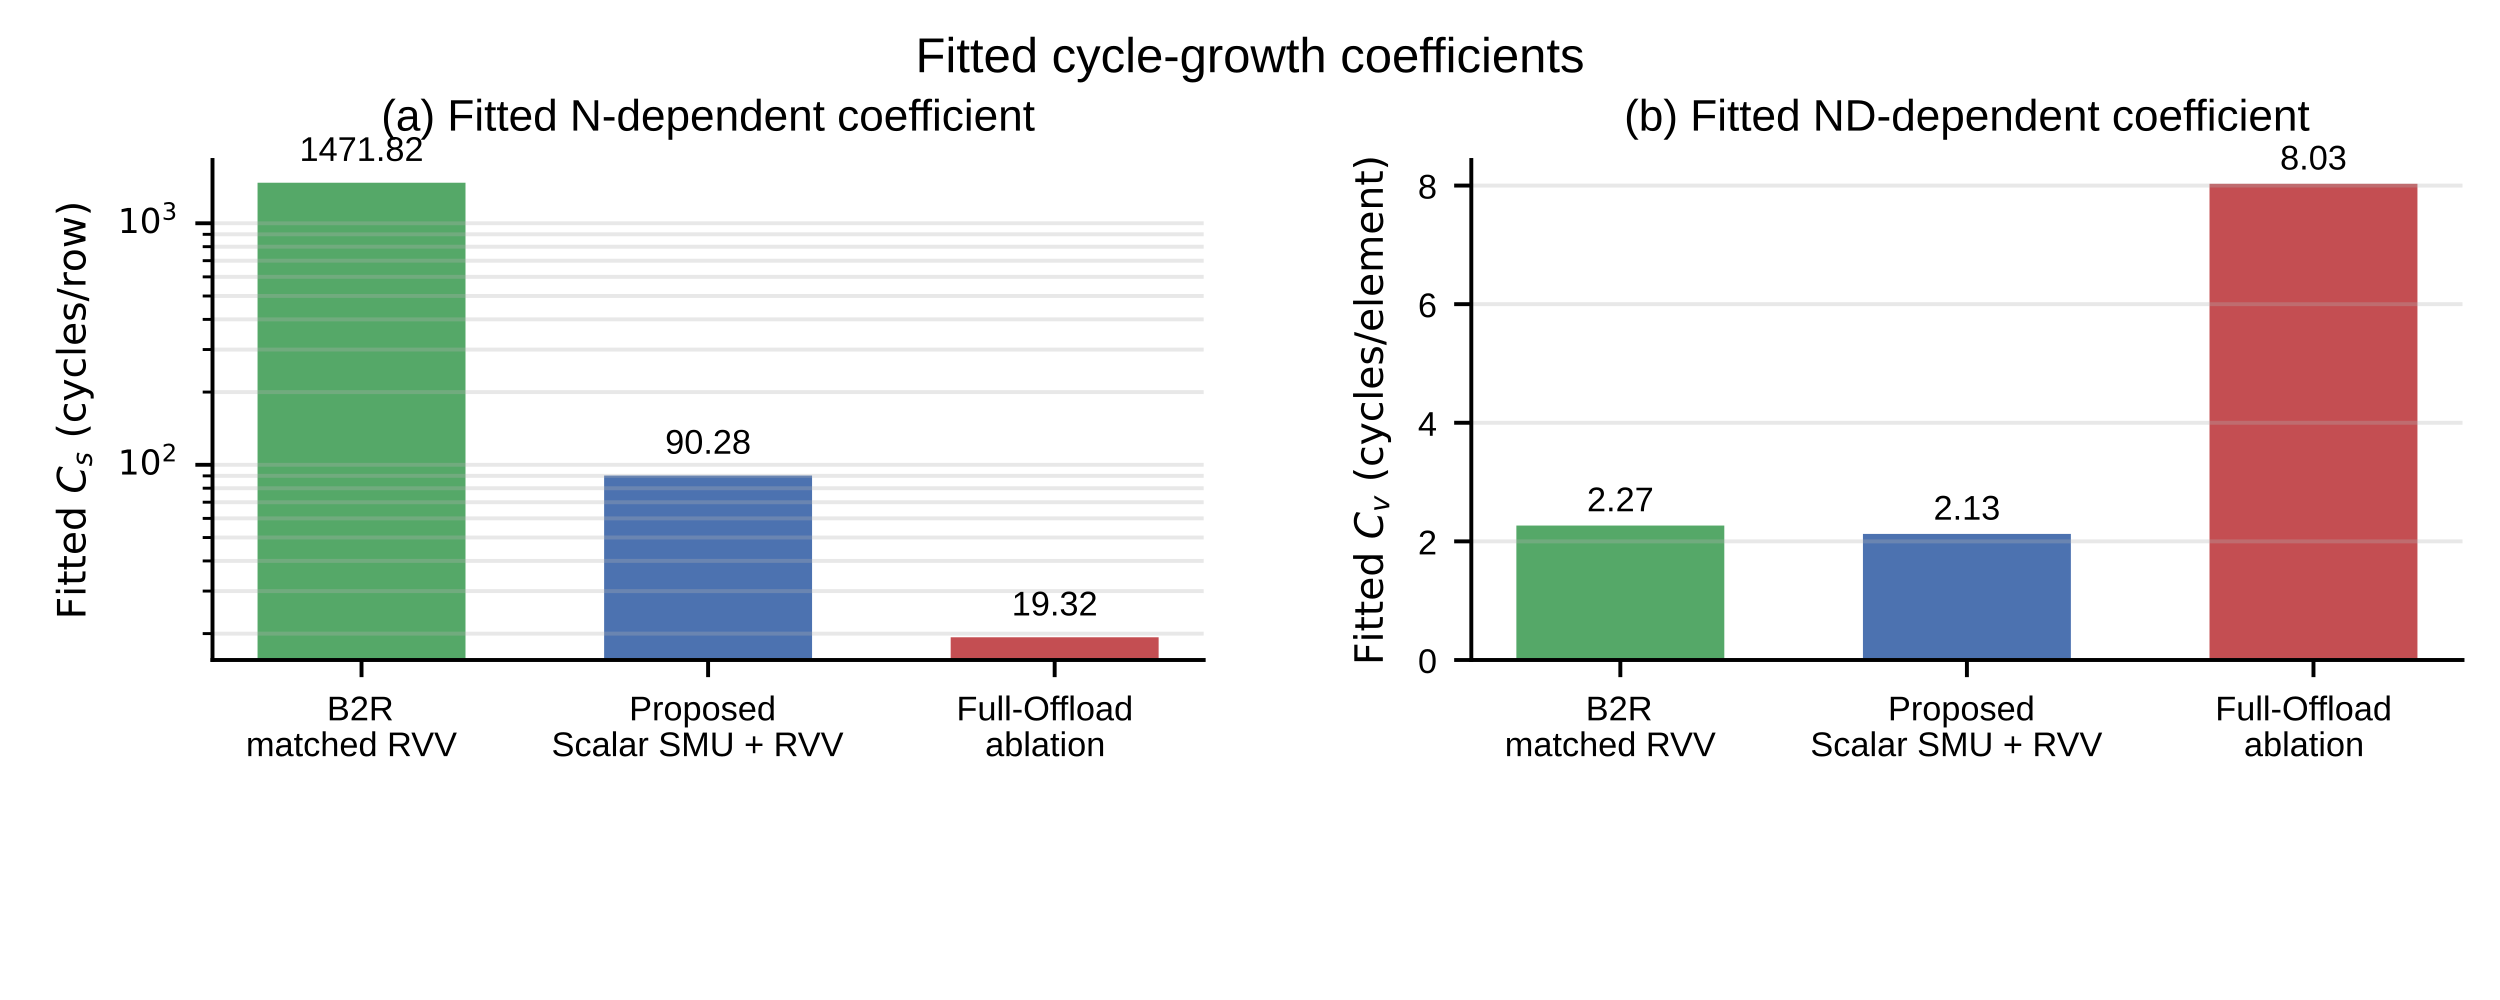
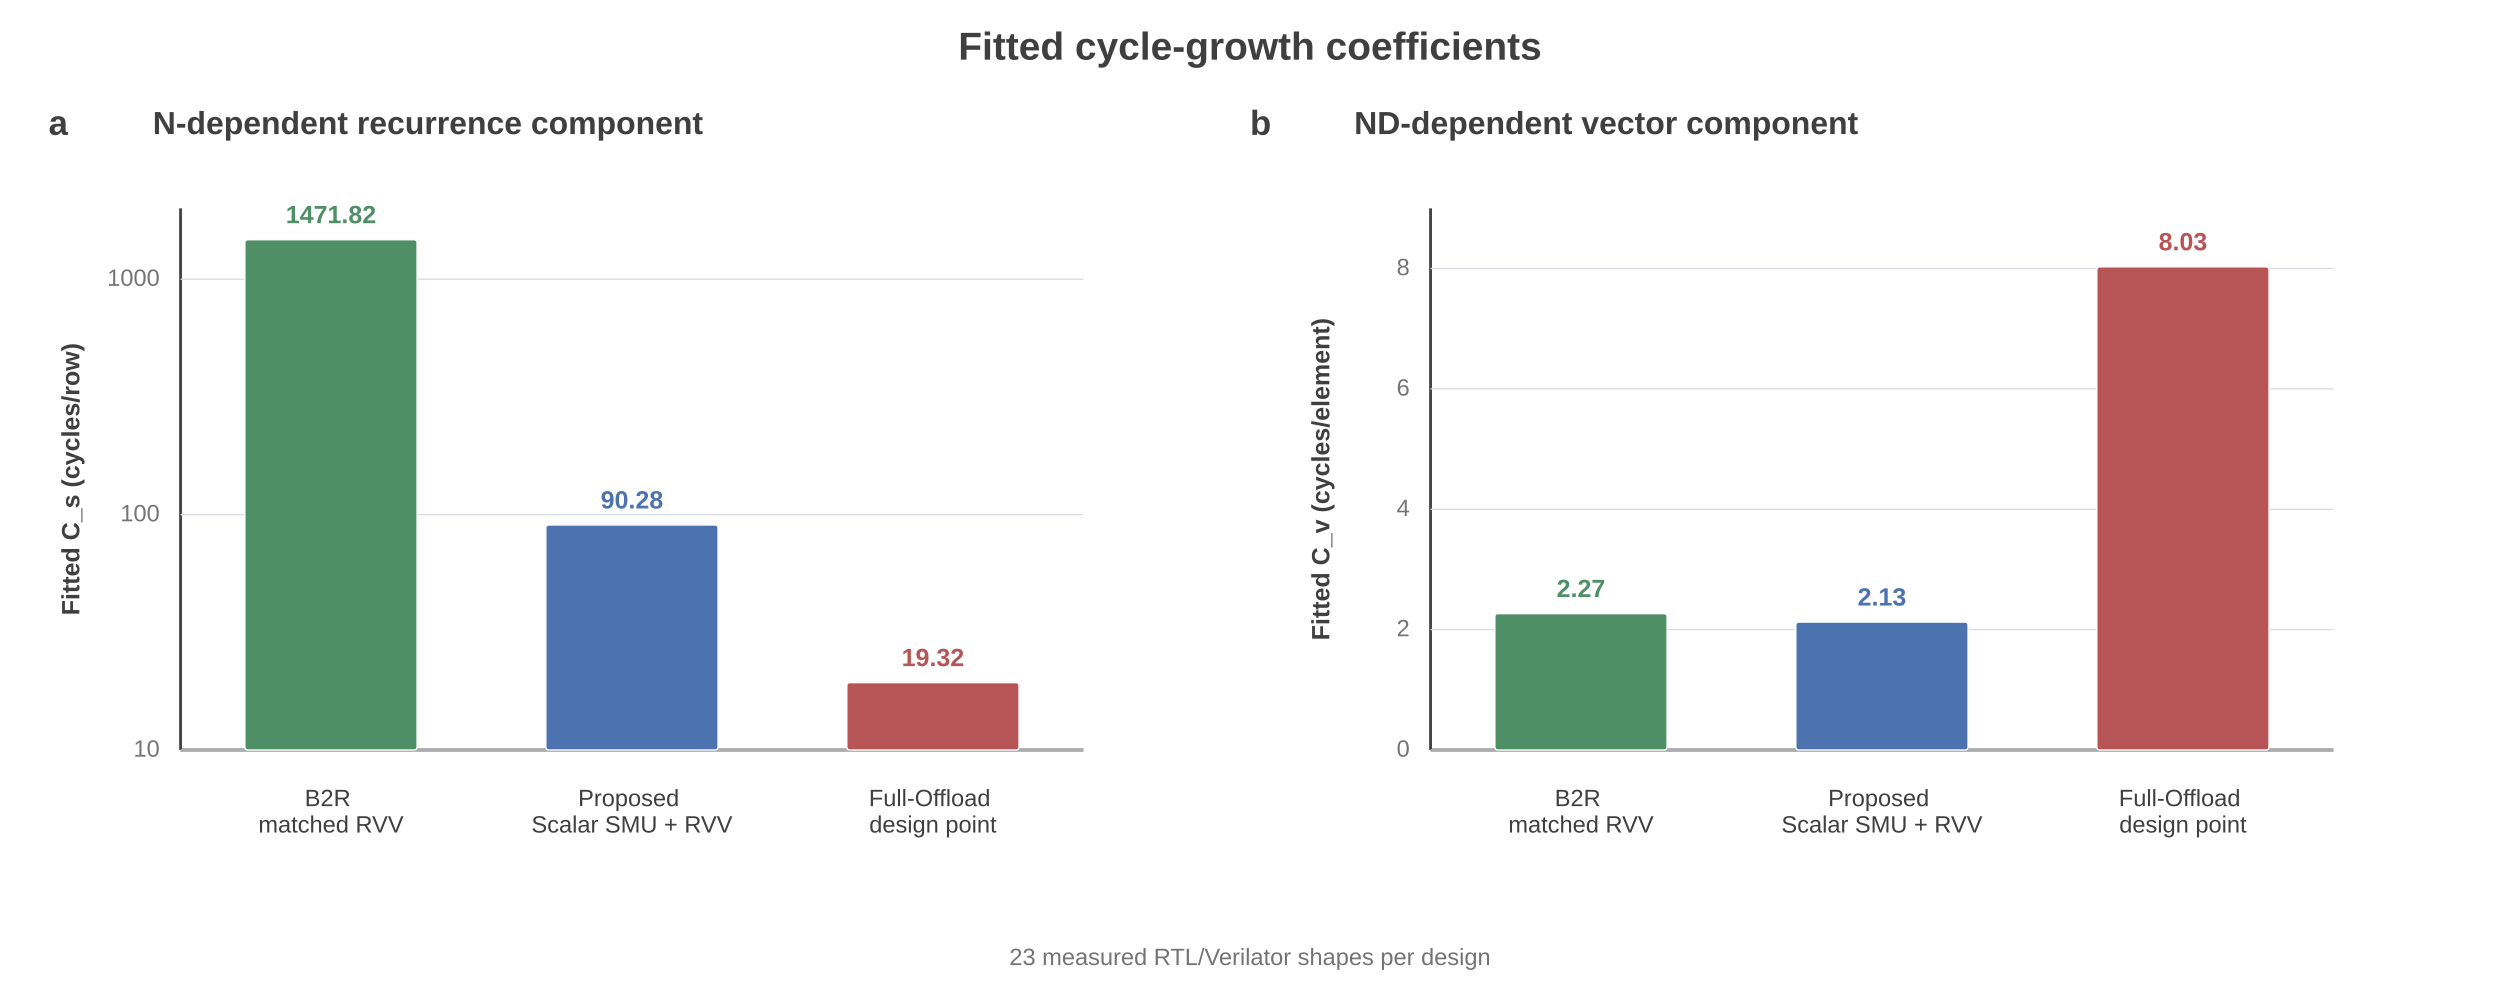
- <svg xmlns="http://www.w3.org/2000/svg" xmlns:xlink="http://www.w3.org/1999/xlink" width="510.236pt" height="204.094pt" viewBox="0 0 510.236 204.094" version="1.1">
+ <svg xmlns="http://www.w3.org/2000/svg" width="1800" height="720" viewBox="0 0 1800 720">
+   <rect width="100%" height="100%" fill="white" />
+   <style>text{font-family:Arial,Helvetica,DejaVu Sans,sans-serif}</style>
  <defs>
-     <style type="text/css">*{stroke-linejoin: round; stroke-linecap: butt}</style>
+     <marker id="arrow-dark" markerWidth="8" markerHeight="8" refX="7" refY="4" orient="auto">
+       <path d="M0,0 L8,4 L0,8 z" fill="#3F3F3F" />
+     </marker>
+     <marker id="arrow-mid" markerWidth="8" markerHeight="8" refX="7" refY="4" orient="auto">
+       <path d="M0,0 L8,4 L0,8 z" fill="#747474" />
+     </marker>
+     <marker id="arrow-blue" markerWidth="8" markerHeight="8" refX="7" refY="4" orient="auto">
+       <path d="M0,0 L8,4 L0,8 z" fill="#4C72B0" />
+     </marker>
+     <marker id="arrow-green" markerWidth="8" markerHeight="8" refX="7" refY="4" orient="auto">
+       <path d="M0,0 L8,4 L0,8 z" fill="#4E8F65" />
+     </marker>
+     <marker id="arrow-orange" markerWidth="8" markerHeight="8" refX="7" refY="4" orient="auto">
+       <path d="M0,0 L8,4 L0,8 z" fill="#C47A3A" />
+     </marker>
+     <marker id="arrow-purple" markerWidth="8" markerHeight="8" refX="7" refY="4" orient="auto">
+       <path d="M0,0 L8,4 L0,8 z" fill="#86649B" />
+     </marker>
  </defs>
-   <g id="figure_1">
-     <g id="patch_1">
-       <path d="M 0 204.094 L 510.236 204.094 L 510.236 0 L 0 0 z " style="fill: #ffffff" />
-     </g>
-     <g id="axes_1">
-       <g id="patch_2">
-         <path d="M 43.37 134.702 L 245.666 134.702 L 245.666 32.655 L 43.37 32.655 z " style="fill: #ffffff" />
-       </g>
-       <g id="patch_3">
-         <path d="M 52.565 49489.269 L 95.005 49489.269 L 95.005 37.294 L 52.565 37.294 z " clip-path="url(#p0ea49edd70)" style="fill: #55a868" />
-       </g>
-       <g id="patch_4">
-         <path d="M 123.298 49489.269 L 165.738 49489.269 L 165.738 97.054 L 123.298 97.054 z " clip-path="url(#p0ea49edd70)" style="fill: #4c72b0" />
-       </g>
-       <g id="patch_5">
-         <path d="M 194.031 49489.269 L 236.471 49489.269 L 236.471 130.064 L 194.031 130.064 z " clip-path="url(#p0ea49edd70)" style="fill: #c44e52" />
-       </g>
-       <g id="matplotlib.axis_1">
-         <g id="xtick_1">
-           <g id="line2d_1">
-             <defs>
-               <path id="m30f50ecd2c" d="M 0 0 L 0 3.5 " style="stroke: #000000; stroke-width: 0.8" />
-             </defs>
-             <g>
-               <use xlink:href="#m30f50ecd2c" x="73.785" y="134.702" style="stroke: #000000; stroke-width: 0.8" />
-             </g>
-           </g>
-           <g id="text_1">
-             <text style="font-size: 7px; font-family: 'Arial', 'Helvetica', 'DejaVu Sans', sans-serif" transform="translate(66.7251 147.0213)">B2R</text>
-             <text style="font-size: 7px; font-family: 'Arial', 'Helvetica', 'DejaVu Sans', sans-serif" transform="translate(50.20072 154.3278)">matched RVV</text>
-           </g>
-         </g>
-         <g id="xtick_2">
-           <g id="line2d_2">
-             <g>
-               <use xlink:href="#m30f50ecd2c" x="144.518" y="134.702" style="stroke: #000000; stroke-width: 0.8" />
-             </g>
-           </g>
-           <g id="text_2">
-             <text style="font-size: 7px; font-family: 'Arial', 'Helvetica', 'DejaVu Sans', sans-serif" transform="translate(128.4051 147.0213)">Proposed</text>
-             <text style="font-size: 7px; font-family: 'Arial', 'Helvetica', 'DejaVu Sans', sans-serif" transform="translate(112.5698 154.3278)">Scalar SMU + RVV</text>
-           </g>
-         </g>
-         <g id="xtick_3">
-           <g id="line2d_3">
-             <g>
-               <use xlink:href="#m30f50ecd2c" x="215.251" y="134.702" style="stroke: #000000; stroke-width: 0.8" />
-             </g>
-           </g>
-           <g id="text_3">
-             <text style="font-size: 7px; font-family: 'Arial', 'Helvetica', 'DejaVu Sans', sans-serif" transform="translate(195.2088 147.0213)">Full-Offload</text>
-             <text style="font-size: 7px; font-family: 'Arial', 'Helvetica', 'DejaVu Sans', sans-serif" transform="translate(201.0631 154.3278)">ablation</text>
-           </g>
-         </g>
-       </g>
-       <g id="matplotlib.axis_2">
-         <g id="ytick_1">
-           <g id="line2d_4">
-             <path d="M 43.37 94.864 L 245.666 94.864 " clip-path="url(#p0ea49edd70)" style="fill: none; stroke: #b0b0b0; stroke-opacity: 0.3; stroke-width: 0.8; stroke-linecap: square" />
-           </g>
-           <g id="line2d_5">
-             <defs>
-               <path id="m4999198470" d="M 0 0 L -3.5 0 " style="stroke: #000000; stroke-width: 0.8" />
-             </defs>
-             <g>
-               <use xlink:href="#m4999198470" x="43.37" y="94.864" style="stroke: #000000; stroke-width: 0.8" />
-             </g>
-           </g>
-           <g id="text_4">
-             <g transform="translate(24.05008 97.52341)">
-               <text>
-                 <tspan x="0" y="-0.678" style="font-size: 7px; font-family: 'DejaVu Sans'">1</tspan>
-                 <tspan x="4.454" y="-0.678" style="font-size: 7px; font-family: 'DejaVu Sans'">0</tspan>
-                 <tspan x="8.974" y="-3.358" style="font-size: 4.9px; font-family: 'DejaVu Sans'">2</tspan>
-               </text>
-             </g>
-           </g>
-         </g>
-         <g id="ytick_2">
-           <g id="line2d_6">
-             <path d="M 43.37 45.568 L 245.666 45.568 " clip-path="url(#p0ea49edd70)" style="fill: none; stroke: #b0b0b0; stroke-opacity: 0.3; stroke-width: 0.8; stroke-linecap: square" />
-           </g>
-           <g id="line2d_7">
-             <g>
-               <use xlink:href="#m4999198470" x="43.37" y="45.568" style="stroke: #000000; stroke-width: 0.8" />
-             </g>
-           </g>
-           <g id="text_5">
-             <g transform="translate(24.05008 48.2276)">
-               <text>
-                 <tspan x="0" y="-0.678" style="font-size: 7px; font-family: 'DejaVu Sans'">1</tspan>
-                 <tspan x="4.454" y="-0.678" style="font-size: 7px; font-family: 'DejaVu Sans'">0</tspan>
-                 <tspan x="8.974" y="-3.358" style="font-size: 4.9px; font-family: 'DejaVu Sans'">3</tspan>
-               </text>
-             </g>
-           </g>
-         </g>
-         <g id="ytick_3">
-           <g id="line2d_8">
-             <path d="M 43.37 129.32 L 245.666 129.32 " clip-path="url(#p0ea49edd70)" style="fill: none; stroke: #b0b0b0; stroke-opacity: 0.3; stroke-width: 0.8; stroke-linecap: square" />
-           </g>
-           <g id="line2d_9">
-             <defs>
-               <path id="m4894a9a86a" d="M 0 0 L -2 0 " style="stroke: #000000; stroke-width: 0.6" />
-             </defs>
-             <g>
-               <use xlink:href="#m4894a9a86a" x="43.37" y="129.32" style="stroke: #000000; stroke-width: 0.6" />
-             </g>
-           </g>
-         </g>
-         <g id="ytick_4">
-           <g id="line2d_10">
-             <path d="M 43.37 120.64 L 245.666 120.64 " clip-path="url(#p0ea49edd70)" style="fill: none; stroke: #b0b0b0; stroke-opacity: 0.3; stroke-width: 0.8; stroke-linecap: square" />
-           </g>
-           <g id="line2d_11">
-             <g>
-               <use xlink:href="#m4894a9a86a" x="43.37" y="120.64" style="stroke: #000000; stroke-width: 0.6" />
-             </g>
-           </g>
-         </g>
-         <g id="ytick_5">
-           <g id="line2d_12">
-             <path d="M 43.37 114.481 L 245.666 114.481 " clip-path="url(#p0ea49edd70)" style="fill: none; stroke: #b0b0b0; stroke-opacity: 0.3; stroke-width: 0.8; stroke-linecap: square" />
-           </g>
-           <g id="line2d_13">
-             <g>
-               <use xlink:href="#m4894a9a86a" x="43.37" y="114.481" style="stroke: #000000; stroke-width: 0.6" />
-             </g>
-           </g>
-         </g>
-         <g id="ytick_6">
-           <g id="line2d_14">
-             <path d="M 43.37 109.703 L 245.666 109.703 " clip-path="url(#p0ea49edd70)" style="fill: none; stroke: #b0b0b0; stroke-opacity: 0.3; stroke-width: 0.8; stroke-linecap: square" />
-           </g>
-           <g id="line2d_15">
-             <g>
-               <use xlink:href="#m4894a9a86a" x="43.37" y="109.703" style="stroke: #000000; stroke-width: 0.6" />
-             </g>
-           </g>
-         </g>
-         <g id="ytick_7">
-           <g id="line2d_16">
-             <path d="M 43.37 105.8 L 245.666 105.8 " clip-path="url(#p0ea49edd70)" style="fill: none; stroke: #b0b0b0; stroke-opacity: 0.3; stroke-width: 0.8; stroke-linecap: square" />
-           </g>
-           <g id="line2d_17">
-             <g>
-               <use xlink:href="#m4894a9a86a" x="43.37" y="105.8" style="stroke: #000000; stroke-width: 0.6" />
-             </g>
-           </g>
-         </g>
-         <g id="ytick_8">
-           <g id="line2d_18">
-             <path d="M 43.37 102.5 L 245.666 102.5 " clip-path="url(#p0ea49edd70)" style="fill: none; stroke: #b0b0b0; stroke-opacity: 0.3; stroke-width: 0.8; stroke-linecap: square" />
-           </g>
-           <g id="line2d_19">
-             <g>
-               <use xlink:href="#m4894a9a86a" x="43.37" y="102.5" style="stroke: #000000; stroke-width: 0.6" />
-             </g>
-           </g>
-         </g>
-         <g id="ytick_9">
-           <g id="line2d_20">
-             <path d="M 43.37 99.641 L 245.666 99.641 " clip-path="url(#p0ea49edd70)" style="fill: none; stroke: #b0b0b0; stroke-opacity: 0.3; stroke-width: 0.8; stroke-linecap: square" />
-           </g>
-           <g id="line2d_21">
-             <g>
-               <use xlink:href="#m4894a9a86a" x="43.37" y="99.641" style="stroke: #000000; stroke-width: 0.6" />
-             </g>
-           </g>
-         </g>
-         <g id="ytick_10">
-           <g id="line2d_22">
-             <path d="M 43.37 97.12 L 245.666 97.12 " clip-path="url(#p0ea49edd70)" style="fill: none; stroke: #b0b0b0; stroke-opacity: 0.3; stroke-width: 0.8; stroke-linecap: square" />
-           </g>
-           <g id="line2d_23">
-             <g>
-               <use xlink:href="#m4894a9a86a" x="43.37" y="97.12" style="stroke: #000000; stroke-width: 0.6" />
-             </g>
-           </g>
-         </g>
-         <g id="ytick_11">
-           <g id="line2d_24">
-             <path d="M 43.37 80.024 L 245.666 80.024 " clip-path="url(#p0ea49edd70)" style="fill: none; stroke: #b0b0b0; stroke-opacity: 0.3; stroke-width: 0.8; stroke-linecap: square" />
-           </g>
-           <g id="line2d_25">
-             <g>
-               <use xlink:href="#m4894a9a86a" x="43.37" y="80.024" style="stroke: #000000; stroke-width: 0.6" />
-             </g>
-           </g>
-         </g>
-         <g id="ytick_12">
-           <g id="line2d_26">
-             <path d="M 43.37 71.344 L 245.666 71.344 " clip-path="url(#p0ea49edd70)" style="fill: none; stroke: #b0b0b0; stroke-opacity: 0.3; stroke-width: 0.8; stroke-linecap: square" />
-           </g>
-           <g id="line2d_27">
-             <g>
-               <use xlink:href="#m4894a9a86a" x="43.37" y="71.344" style="stroke: #000000; stroke-width: 0.6" />
-             </g>
-           </g>
-         </g>
-         <g id="ytick_13">
-           <g id="line2d_28">
-             <path d="M 43.37 65.185 L 245.666 65.185 " clip-path="url(#p0ea49edd70)" style="fill: none; stroke: #b0b0b0; stroke-opacity: 0.3; stroke-width: 0.8; stroke-linecap: square" />
-           </g>
-           <g id="line2d_29">
-             <g>
-               <use xlink:href="#m4894a9a86a" x="43.37" y="65.185" style="stroke: #000000; stroke-width: 0.6" />
-             </g>
-           </g>
-         </g>
-         <g id="ytick_14">
-           <g id="line2d_30">
-             <path d="M 43.37 60.408 L 245.666 60.408 " clip-path="url(#p0ea49edd70)" style="fill: none; stroke: #b0b0b0; stroke-opacity: 0.3; stroke-width: 0.8; stroke-linecap: square" />
-           </g>
-           <g id="line2d_31">
-             <g>
-               <use xlink:href="#m4894a9a86a" x="43.37" y="60.408" style="stroke: #000000; stroke-width: 0.6" />
-             </g>
-           </g>
-         </g>
-         <g id="ytick_15">
-           <g id="line2d_32">
-             <path d="M 43.37 56.504 L 245.666 56.504 " clip-path="url(#p0ea49edd70)" style="fill: none; stroke: #b0b0b0; stroke-opacity: 0.3; stroke-width: 0.8; stroke-linecap: square" />
-           </g>
-           <g id="line2d_33">
-             <g>
-               <use xlink:href="#m4894a9a86a" x="43.37" y="56.504" style="stroke: #000000; stroke-width: 0.6" />
-             </g>
-           </g>
-         </g>
-         <g id="ytick_16">
-           <g id="line2d_34">
-             <path d="M 43.37 53.204 L 245.666 53.204 " clip-path="url(#p0ea49edd70)" style="fill: none; stroke: #b0b0b0; stroke-opacity: 0.3; stroke-width: 0.8; stroke-linecap: square" />
-           </g>
-           <g id="line2d_35">
-             <g>
-               <use xlink:href="#m4894a9a86a" x="43.37" y="53.204" style="stroke: #000000; stroke-width: 0.6" />
-             </g>
-           </g>
-         </g>
-         <g id="ytick_17">
-           <g id="line2d_36">
-             <path d="M 43.37 50.345 L 245.666 50.345 " clip-path="url(#p0ea49edd70)" style="fill: none; stroke: #b0b0b0; stroke-opacity: 0.3; stroke-width: 0.8; stroke-linecap: square" />
-           </g>
-           <g id="line2d_37">
-             <g>
-               <use xlink:href="#m4894a9a86a" x="43.37" y="50.345" style="stroke: #000000; stroke-width: 0.6" />
-             </g>
-           </g>
-         </g>
-         <g id="ytick_18">
-           <g id="line2d_38">
-             <path d="M 43.37 47.824 L 245.666 47.824 " clip-path="url(#p0ea49edd70)" style="fill: none; stroke: #b0b0b0; stroke-opacity: 0.3; stroke-width: 0.8; stroke-linecap: square" />
-           </g>
-           <g id="line2d_39">
-             <g>
-               <use xlink:href="#m4894a9a86a" x="43.37" y="47.824" style="stroke: #000000; stroke-width: 0.6" />
-             </g>
-           </g>
-         </g>
-         <g id="text_6">
-           <g transform="translate(18.37008 126.3987) rotate(-90)">
-             <text>
-               <tspan x="0" y="-0.922" style="font-size: 8px; font-family: 'DejaVu Sans'">F</tspan>
-               <tspan x="4.602" y="-0.922" style="font-size: 8px; font-family: 'DejaVu Sans'">i</tspan>
-               <tspan x="6.824" y="-0.922" style="font-size: 8px; font-family: 'DejaVu Sans'">t</tspan>
-               <tspan x="9.961" y="-0.922" style="font-size: 8px; font-family: 'DejaVu Sans'">t</tspan>
-               <tspan x="13.098" y="-0.922" style="font-size: 8px; font-family: 'DejaVu Sans'">e</tspan>
-               <tspan x="18.02" y="-0.922" style="font-size: 8px; font-family: 'DejaVu Sans'">d</tspan>
-               <tspan x="23.098" y="-0.922" style="font-size: 8px; font-family: 'DejaVu Sans'"> </tspan>
-               <tspan x="34.363" y="-0.922" style="font-size: 8px; font-family: 'DejaVu Sans'"> </tspan>
-               <tspan x="36.906" y="-0.922" style="font-size: 8px; font-family: 'DejaVu Sans'">(</tspan>
-               <tspan x="40.027" y="-0.922" style="font-size: 8px; font-family: 'DejaVu Sans'">c</tspan>
-               <tspan x="44.425" y="-0.922" style="font-size: 8px; font-family: 'DejaVu Sans'">y</tspan>
-               <tspan x="49.16" y="-0.922" style="font-size: 8px; font-family: 'DejaVu Sans'">c</tspan>
-               <tspan x="53.558" y="-0.922" style="font-size: 8px; font-family: 'DejaVu Sans'">l</tspan>
-               <tspan x="55.781" y="-0.922" style="font-size: 8px; font-family: 'DejaVu Sans'">e</tspan>
-               <tspan x="60.703" y="-0.922" style="font-size: 8px; font-family: 'DejaVu Sans'">s</tspan>
-               <tspan x="64.871" y="-0.922" style="font-size: 8px; font-family: 'DejaVu Sans'">/</tspan>
-               <tspan x="67.566" y="-0.922" style="font-size: 8px; font-family: 'DejaVu Sans'">r</tspan>
-               <tspan x="70.855" y="-0.922" style="font-size: 8px; font-family: 'DejaVu Sans'">o</tspan>
-               <tspan x="75.75" y="-0.922" style="font-size: 8px; font-family: 'DejaVu Sans'">w</tspan>
-               <tspan x="82.293" y="-0.922" style="font-size: 8px; font-family: 'DejaVu Sans'">)</tspan>
-               <tspan x="25.641" y="-0.922" style="font-style: oblique; font-size: 8px; font-family: 'DejaVu Sans'">C</tspan>
-               <tspan x="31.227" y="0.391" style="font-style: oblique; font-size: 5.6px; font-family: 'DejaVu Sans'">s</tspan>
-             </text>
-           </g>
-         </g>
-       </g>
-       <g id="patch_6">
-         <path d="M 43.37 134.702 L 43.37 32.655 " style="fill: none; stroke: #000000; stroke-width: 0.8; stroke-linejoin: miter; stroke-linecap: square" />
-       </g>
-       <g id="patch_7">
-         <path d="M 43.37 134.702 L 245.666 134.702 " style="fill: none; stroke: #000000; stroke-width: 0.8; stroke-linejoin: miter; stroke-linecap: square" />
-       </g>
-       <g id="text_7">
-         <text style="font-size: 7px; font-family: 'Arial', 'Helvetica', 'DejaVu Sans', sans-serif; text-anchor: middle" x="73.785" y="32.846" transform="rotate(-0 73.78526 32.8457)">1471.82</text>
-       </g>
-       <g id="text_8">
-         <text style="font-size: 7px; font-family: 'Arial', 'Helvetica', 'DejaVu Sans', sans-serif; text-anchor: middle" x="144.518" y="92.606" transform="rotate(-0 144.5182 92.60562)">90.28</text>
-       </g>
-       <g id="text_9">
-         <text style="font-size: 7px; font-family: 'Arial', 'Helvetica', 'DejaVu Sans', sans-serif; text-anchor: middle" x="215.251" y="125.616" transform="rotate(-0 215.2512 125.6159)">19.32</text>
-       </g>
-       <g id="text_10">
-         <text style="font-size: 9px; font-family: 'Arial', 'Helvetica', 'DejaVu Sans', sans-serif; text-anchor: middle" x="144.518" y="26.655" transform="rotate(-0 144.5182 26.65512)">(a) Fitted N-dependent coefficient</text>
-       </g>
-     </g>
-     <g id="axes_2">
-       <g id="patch_8">
-         <path d="M 300.286 134.702 L 502.583 134.702 L 502.583 32.655 L 300.286 32.655 z " style="fill: #ffffff" />
-       </g>
-       <g id="patch_9">
-         <path d="M 309.482 134.702 L 351.921 134.702 L 351.921 107.262 L 309.482 107.262 z " clip-path="url(#p12ede774b3)" style="fill: #55a868" />
-       </g>
-       <g id="patch_10">
-         <path d="M 380.215 134.702 L 422.654 134.702 L 422.654 108.969 L 380.215 108.969 z " clip-path="url(#p12ede774b3)" style="fill: #4c72b0" />
-       </g>
-       <g id="patch_11">
-         <path d="M 450.948 134.702 L 493.387 134.702 L 493.387 37.515 L 450.948 37.515 z " clip-path="url(#p12ede774b3)" style="fill: #c44e52" />
-       </g>
-       <g id="matplotlib.axis_3">
-         <g id="xtick_4">
-           <g id="line2d_40">
-             <g>
-               <use xlink:href="#m30f50ecd2c" x="330.702" y="134.702" style="stroke: #000000; stroke-width: 0.8" />
-             </g>
-           </g>
-           <g id="text_11">
-             <text style="font-size: 7px; font-family: 'Arial', 'Helvetica', 'DejaVu Sans', sans-serif" transform="translate(323.6414 147.0213)">B2R</text>
-             <text style="font-size: 7px; font-family: 'Arial', 'Helvetica', 'DejaVu Sans', sans-serif" transform="translate(307.117 154.3278)">matched RVV</text>
-           </g>
-         </g>
-         <g id="xtick_5">
-           <g id="line2d_41">
-             <g>
-               <use xlink:href="#m30f50ecd2c" x="401.435" y="134.702" style="stroke: #000000; stroke-width: 0.8" />
-             </g>
-           </g>
-           <g id="text_12">
-             <text style="font-size: 7px; font-family: 'Arial', 'Helvetica', 'DejaVu Sans', sans-serif" transform="translate(385.3214 147.0213)">Proposed</text>
-             <text style="font-size: 7px; font-family: 'Arial', 'Helvetica', 'DejaVu Sans', sans-serif" transform="translate(369.4861 154.3278)">Scalar SMU + RVV</text>
-           </g>
-         </g>
-         <g id="xtick_6">
-           <g id="line2d_42">
-             <g>
-               <use xlink:href="#m30f50ecd2c" x="472.167" y="134.702" style="stroke: #000000; stroke-width: 0.8" />
-             </g>
-           </g>
-           <g id="text_13">
-             <text style="font-size: 7px; font-family: 'Arial', 'Helvetica', 'DejaVu Sans', sans-serif" transform="translate(452.1251 147.0213)">Full-Offload</text>
-             <text style="font-size: 7px; font-family: 'Arial', 'Helvetica', 'DejaVu Sans', sans-serif" transform="translate(457.9794 154.3278)">ablation</text>
-           </g>
-         </g>
-       </g>
-       <g id="matplotlib.axis_4">
-         <g id="ytick_19">
-           <g id="line2d_43">
-             <path d="M 300.286 134.702 L 502.583 134.702 " clip-path="url(#p12ede774b3)" style="fill: none; stroke: #b0b0b0; stroke-opacity: 0.3; stroke-width: 0.8; stroke-linecap: square" />
-           </g>
-           <g id="line2d_44">
-             <g>
-               <use xlink:href="#m4999198470" x="300.286" y="134.702" style="stroke: #000000; stroke-width: 0.8" />
-             </g>
-           </g>
-           <g id="text_14">
-             <text style="font-size: 7px; font-family: 'Arial', 'Helvetica', 'DejaVu Sans', sans-serif; text-anchor: end" x="293.286" y="137.362" transform="rotate(-0 293.2864 137.3618)">0</text>
-           </g>
-         </g>
-         <g id="ytick_20">
-           <g id="line2d_45">
-             <path d="M 300.286 110.495 L 502.583 110.495 " clip-path="url(#p12ede774b3)" style="fill: none; stroke: #b0b0b0; stroke-opacity: 0.3; stroke-width: 0.8; stroke-linecap: square" />
-           </g>
-           <g id="line2d_46">
-             <g>
-               <use xlink:href="#m4999198470" x="300.286" y="110.495" style="stroke: #000000; stroke-width: 0.8" />
-             </g>
-           </g>
-           <g id="text_15">
-             <text style="font-size: 7px; font-family: 'Arial', 'Helvetica', 'DejaVu Sans', sans-serif; text-anchor: end" x="293.286" y="113.154" transform="rotate(-0 293.2864 113.154)">2</text>
-           </g>
-         </g>
-         <g id="ytick_21">
-           <g id="line2d_47">
-             <path d="M 300.286 86.287 L 502.583 86.287 " clip-path="url(#p12ede774b3)" style="fill: none; stroke: #b0b0b0; stroke-opacity: 0.3; stroke-width: 0.8; stroke-linecap: square" />
-           </g>
-           <g id="line2d_48">
-             <g>
-               <use xlink:href="#m4999198470" x="300.286" y="86.287" style="stroke: #000000; stroke-width: 0.8" />
-             </g>
-           </g>
-           <g id="text_16">
-             <text style="font-size: 7px; font-family: 'Arial', 'Helvetica', 'DejaVu Sans', sans-serif; text-anchor: end" x="293.286" y="88.946" transform="rotate(-0 293.2864 88.94621)">4</text>
-           </g>
-         </g>
-         <g id="ytick_22">
-           <g id="line2d_49">
-             <path d="M 300.286 62.079 L 502.583 62.079 " clip-path="url(#p12ede774b3)" style="fill: none; stroke: #b0b0b0; stroke-opacity: 0.3; stroke-width: 0.8; stroke-linecap: square" />
-           </g>
-           <g id="line2d_50">
-             <g>
-               <use xlink:href="#m4999198470" x="300.286" y="62.079" style="stroke: #000000; stroke-width: 0.8" />
-             </g>
-           </g>
-           <g id="text_17">
-             <text style="font-size: 7px; font-family: 'Arial', 'Helvetica', 'DejaVu Sans', sans-serif; text-anchor: end" x="293.286" y="64.738" transform="rotate(-0 293.2864 64.73841)">6</text>
-           </g>
-         </g>
-         <g id="ytick_23">
-           <g id="line2d_51">
-             <path d="M 300.286 37.871 L 502.583 37.871 " clip-path="url(#p12ede774b3)" style="fill: none; stroke: #b0b0b0; stroke-opacity: 0.3; stroke-width: 0.8; stroke-linecap: square" />
-           </g>
-           <g id="line2d_52">
-             <g>
-               <use xlink:href="#m4999198470" x="300.286" y="37.871" style="stroke: #000000; stroke-width: 0.8" />
-             </g>
-           </g>
-           <g id="text_18">
-             <text style="font-size: 7px; font-family: 'Arial', 'Helvetica', 'DejaVu Sans', sans-serif; text-anchor: end" x="293.286" y="40.531" transform="rotate(-0 293.2864 40.5306)">8</text>
-           </g>
-         </g>
-         <g id="text_19">
-           <g transform="translate(283.1526 135.7187) rotate(-90)">
-             <text>
-               <tspan x="0" y="-0.922" style="font-size: 8px; font-family: 'DejaVu Sans'">F</tspan>
-               <tspan x="4.602" y="-0.922" style="font-size: 8px; font-family: 'DejaVu Sans'">i</tspan>
-               <tspan x="6.824" y="-0.922" style="font-size: 8px; font-family: 'DejaVu Sans'">t</tspan>
-               <tspan x="9.961" y="-0.922" style="font-size: 8px; font-family: 'DejaVu Sans'">t</tspan>
-               <tspan x="13.098" y="-0.922" style="font-size: 8px; font-family: 'DejaVu Sans'">e</tspan>
-               <tspan x="18.02" y="-0.922" style="font-size: 8px; font-family: 'DejaVu Sans'">d</tspan>
-               <tspan x="23.098" y="-0.922" style="font-size: 8px; font-family: 'DejaVu Sans'"> </tspan>
-               <tspan x="34.759" y="-0.922" style="font-size: 8px; font-family: 'DejaVu Sans'"> </tspan>
-               <tspan x="37.302" y="-0.922" style="font-size: 8px; font-family: 'DejaVu Sans'">(</tspan>
-               <tspan x="40.423" y="-0.922" style="font-size: 8px; font-family: 'DejaVu Sans'">c</tspan>
-               <tspan x="44.822" y="-0.922" style="font-size: 8px; font-family: 'DejaVu Sans'">y</tspan>
-               <tspan x="49.556" y="-0.922" style="font-size: 8px; font-family: 'DejaVu Sans'">c</tspan>
-               <tspan x="53.955" y="-0.922" style="font-size: 8px; font-family: 'DejaVu Sans'">l</tspan>
-               <tspan x="56.177" y="-0.922" style="font-size: 8px; font-family: 'DejaVu Sans'">e</tspan>
-               <tspan x="61.099" y="-0.922" style="font-size: 8px; font-family: 'DejaVu Sans'">s</tspan>
-               <tspan x="65.267" y="-0.922" style="font-size: 8px; font-family: 'DejaVu Sans'">/</tspan>
-               <tspan x="67.963" y="-0.922" style="font-size: 8px; font-family: 'DejaVu Sans'">e</tspan>
-               <tspan x="72.884" y="-0.922" style="font-size: 8px; font-family: 'DejaVu Sans'">l</tspan>
-               <tspan x="75.107" y="-0.922" style="font-size: 8px; font-family: 'DejaVu Sans'">e</tspan>
-               <tspan x="80.029" y="-0.922" style="font-size: 8px; font-family: 'DejaVu Sans'">m</tspan>
-               <tspan x="87.822" y="-0.922" style="font-size: 8px; font-family: 'DejaVu Sans'">e</tspan>
-               <tspan x="92.744" y="-0.922" style="font-size: 8px; font-family: 'DejaVu Sans'">n</tspan>
-               <tspan x="97.814" y="-0.922" style="font-size: 8px; font-family: 'DejaVu Sans'">t</tspan>
-               <tspan x="100.951" y="-0.922" style="font-size: 8px; font-family: 'DejaVu Sans'">)</tspan>
-               <tspan x="25.641" y="-0.922" style="font-style: oblique; font-size: 8px; font-family: 'DejaVu Sans'">C</tspan>
-               <tspan x="31.227" y="0.391" style="font-style: oblique; font-size: 5.6px; font-family: 'DejaVu Sans'">v</tspan>
-             </text>
-           </g>
-         </g>
-       </g>
-       <g id="patch_12">
-         <path d="M 300.286 134.702 L 300.286 32.655 " style="fill: none; stroke: #000000; stroke-width: 0.8; stroke-linejoin: miter; stroke-linecap: square" />
-       </g>
-       <g id="patch_13">
-         <path d="M 300.286 134.702 L 502.583 134.702 " style="fill: none; stroke: #000000; stroke-width: 0.8; stroke-linejoin: miter; stroke-linecap: square" />
-       </g>
-       <g id="text_20">
-         <text style="font-size: 7px; font-family: 'Arial', 'Helvetica', 'DejaVu Sans', sans-serif; text-anchor: middle" x="330.702" y="104.354" transform="rotate(-0 330.7016 104.3538)">2.27</text>
-       </g>
-       <g id="text_21">
-         <text style="font-size: 7px; font-family: 'Arial', 'Helvetica', 'DejaVu Sans', sans-serif; text-anchor: middle" x="401.435" y="106.061" transform="rotate(-0 401.4345 106.0611)">2.13</text>
-       </g>
-       <g id="text_22">
-         <text style="font-size: 7px; font-family: 'Arial', 'Helvetica', 'DejaVu Sans', sans-serif; text-anchor: middle" x="472.167" y="34.606" transform="rotate(-0 472.1675 34.60626)">8.03</text>
-       </g>
-       <g id="text_23">
-         <text style="font-size: 9px; font-family: 'Arial', 'Helvetica', 'DejaVu Sans', sans-serif; text-anchor: middle" x="401.435" y="26.655" transform="rotate(-0 401.4345 26.65512)">(b) Fitted ND-dependent coefficient</text>
-       </g>
-     </g>
-     <g id="text_24">
-       <text style="font-size: 10px; font-family: 'Arial', 'Helvetica', 'DejaVu Sans', sans-serif; text-anchor: middle" x="255.118" y="14.742" transform="rotate(-0 255.1181 14.74174)">Fitted cycle-growth coefficients</text>
-     </g>
-   </g>
-   <defs>
-     <clipPath id="p0ea49edd70">
-       <rect x="43.37" y="32.655" width="202.296" height="102.047" />
-     </clipPath>
-     <clipPath id="p12ede774b3">
-       <rect x="300.286" y="32.655" width="202.296" height="102.047" />
-     </clipPath>
-   </defs>
+   <text x="900.0" y="35.0" font-size="28" font-weight="bold" fill="#3F3F3F" text-anchor="middle" dominant-baseline="middle">Fitted cycle-growth coefficients</text>
+   <text x="35.0" y="90.0" font-size="25" font-weight="bold" fill="#3F3F3F" text-anchor="start" dominant-baseline="middle">a</text>
+   <text x="110.0" y="90.0" font-size="23" font-weight="bold" fill="#3F3F3F" text-anchor="start" dominant-baseline="middle">N-dependent recurrence component</text>
+   <line x1="130.0" y1="150.0" x2="130.0" y2="540.0" stroke="#3F3F3F" stroke-width="2" />
+   <line x1="130.0" y1="540.0" x2="780.0" y2="540.0" stroke="#3F3F3F" stroke-width="2" />
+   <line x1="130.0" y1="540.0" x2="780.0" y2="540.0" stroke="#D9DDE1" stroke-width="1" />
+   <text x="115.0" y="540.0" font-size="17" font-weight="normal" fill="#747474" text-anchor="end" dominant-baseline="middle">10</text>
+   <line x1="130.0" y1="370.5" x2="780.0" y2="370.5" stroke="#D9DDE1" stroke-width="1" />
+   <text x="115.0" y="370.5" font-size="17" font-weight="normal" fill="#747474" text-anchor="end" dominant-baseline="middle">100</text>
+   <line x1="130.0" y1="201.0" x2="780.0" y2="201.0" stroke="#D9DDE1" stroke-width="1" />
+   <text x="115.0" y="201.0" font-size="17" font-weight="normal" fill="#747474" text-anchor="end" dominant-baseline="middle">1000</text>
+   <text x="52.0" y="345.0" font-size="18" font-weight="bold" fill="#3F3F3F" text-anchor="middle" dominant-baseline="middle" transform="rotate(-90 52.0 345.0)">Fitted C_s (cycles/row)</text>
+   <rect x="176.3" y="172.6" width="124.0" height="367.4" rx="2" fill="#4E8F65" stroke="#FFFFFF" stroke-width="1" />
+   <text x="238.3" y="155.6" font-size="18" font-weight="bold" fill="#4E8F65" text-anchor="middle" dominant-baseline="middle">1471.82</text>
+   <text x="238.3" y="575.6" font-size="17" font-weight="normal" fill="#3F3F3F" text-anchor="middle" dominant-baseline="middle">
+     <tspan x="238.3" dy="0.0">B2R</tspan>
+     <tspan x="238.3" dy="19.0">matched RVV</tspan>
+   </text>
+   <rect x="393.0" y="378.0" width="124.0" height="162.0" rx="2" fill="#4C72B0" stroke="#FFFFFF" stroke-width="1" />
+   <text x="455.0" y="361.0" font-size="18" font-weight="bold" fill="#4C72B0" text-anchor="middle" dominant-baseline="middle">90.28</text>
+   <text x="455.0" y="575.6" font-size="17" font-weight="normal" fill="#3F3F3F" text-anchor="middle" dominant-baseline="middle">
+     <tspan x="455.0" dy="0.0">Proposed</tspan>
+     <tspan x="455.0" dy="19.0">Scalar SMU + RVV</tspan>
+   </text>
+   <rect x="609.7" y="491.5" width="124.0" height="48.5" rx="2" fill="#B75455" stroke="#FFFFFF" stroke-width="1" />
+   <text x="671.7" y="474.5" font-size="18" font-weight="bold" fill="#B75455" text-anchor="middle" dominant-baseline="middle">19.32</text>
+   <text x="671.7" y="575.6" font-size="17" font-weight="normal" fill="#3F3F3F" text-anchor="middle" dominant-baseline="middle">
+     <tspan x="671.7" dy="0.0">Full-Offload</tspan>
+     <tspan x="671.7" dy="19.0">design point</tspan>
+   </text>
+   <text x="900.0" y="90.0" font-size="25" font-weight="bold" fill="#3F3F3F" text-anchor="start" dominant-baseline="middle">b</text>
+   <text x="975.0" y="90.0" font-size="23" font-weight="bold" fill="#3F3F3F" text-anchor="start" dominant-baseline="middle">ND-dependent vector component</text>
+   <line x1="1030.0" y1="150.0" x2="1030.0" y2="540.0" stroke="#3F3F3F" stroke-width="2" />
+   <line x1="1030.0" y1="540.0" x2="1680.0" y2="540.0" stroke="#3F3F3F" stroke-width="2" />
+   <line x1="1030.0" y1="540.0" x2="1680.0" y2="540.0" stroke="#D9DDE1" stroke-width="1" />
+   <text x="1015.0" y="540.0" font-size="17" font-weight="normal" fill="#747474" text-anchor="end" dominant-baseline="middle">0</text>
+   <line x1="1030.0" y1="453.3" x2="1680.0" y2="453.3" stroke="#D9DDE1" stroke-width="1" />
+   <text x="1015.0" y="453.3" font-size="17" font-weight="normal" fill="#747474" text-anchor="end" dominant-baseline="middle">2</text>
+   <line x1="1030.0" y1="366.7" x2="1680.0" y2="366.7" stroke="#D9DDE1" stroke-width="1" />
+   <text x="1015.0" y="366.7" font-size="17" font-weight="normal" fill="#747474" text-anchor="end" dominant-baseline="middle">4</text>
+   <line x1="1030.0" y1="280.0" x2="1680.0" y2="280.0" stroke="#D9DDE1" stroke-width="1" />
+   <text x="1015.0" y="280.0" font-size="17" font-weight="normal" fill="#747474" text-anchor="end" dominant-baseline="middle">6</text>
+   <line x1="1030.0" y1="193.3" x2="1680.0" y2="193.3" stroke="#D9DDE1" stroke-width="1" />
+   <text x="1015.0" y="193.3" font-size="17" font-weight="normal" fill="#747474" text-anchor="end" dominant-baseline="middle">8</text>
+   <text x="952.0" y="345.0" font-size="18" font-weight="bold" fill="#3F3F3F" text-anchor="middle" dominant-baseline="middle" transform="rotate(-90 952.0 345.0)">Fitted C_v (cycles/element)</text>
+   <rect x="1076.3" y="441.8" width="124.0" height="98.2" rx="2" fill="#4E8F65" stroke="#FFFFFF" stroke-width="1" />
+   <text x="1138.3" y="424.8" font-size="18" font-weight="bold" fill="#4E8F65" text-anchor="middle" dominant-baseline="middle">2.27</text>
+   <text x="1138.3" y="575.6" font-size="17" font-weight="normal" fill="#3F3F3F" text-anchor="middle" dominant-baseline="middle">
+     <tspan x="1138.3" dy="0.0">B2R</tspan>
+     <tspan x="1138.3" dy="19.0">matched RVV</tspan>
+   </text>
+   <rect x="1293.0" y="447.9" width="124.0" height="92.1" rx="2" fill="#4C72B0" stroke="#FFFFFF" stroke-width="1" />
+   <text x="1355.0" y="430.9" font-size="18" font-weight="bold" fill="#4C72B0" text-anchor="middle" dominant-baseline="middle">2.13</text>
+   <text x="1355.0" y="575.6" font-size="17" font-weight="normal" fill="#3F3F3F" text-anchor="middle" dominant-baseline="middle">
+     <tspan x="1355.0" dy="0.0">Proposed</tspan>
+     <tspan x="1355.0" dy="19.0">Scalar SMU + RVV</tspan>
+   </text>
+   <rect x="1509.7" y="192.1" width="124.0" height="347.9" rx="2" fill="#B75455" stroke="#FFFFFF" stroke-width="1" />
+   <text x="1571.7" y="175.1" font-size="18" font-weight="bold" fill="#B75455" text-anchor="middle" dominant-baseline="middle">8.03</text>
+   <text x="1571.7" y="575.6" font-size="17" font-weight="normal" fill="#3F3F3F" text-anchor="middle" dominant-baseline="middle">
+     <tspan x="1571.7" dy="0.0">Full-Offload</tspan>
+     <tspan x="1571.7" dy="19.0">design point</tspan>
+   </text>
+   <text x="900.0" y="690.0" font-size="17" font-weight="normal" fill="#747474" text-anchor="middle" dominant-baseline="middle">23 measured RTL/Verilator shapes per design</text>
</svg>
